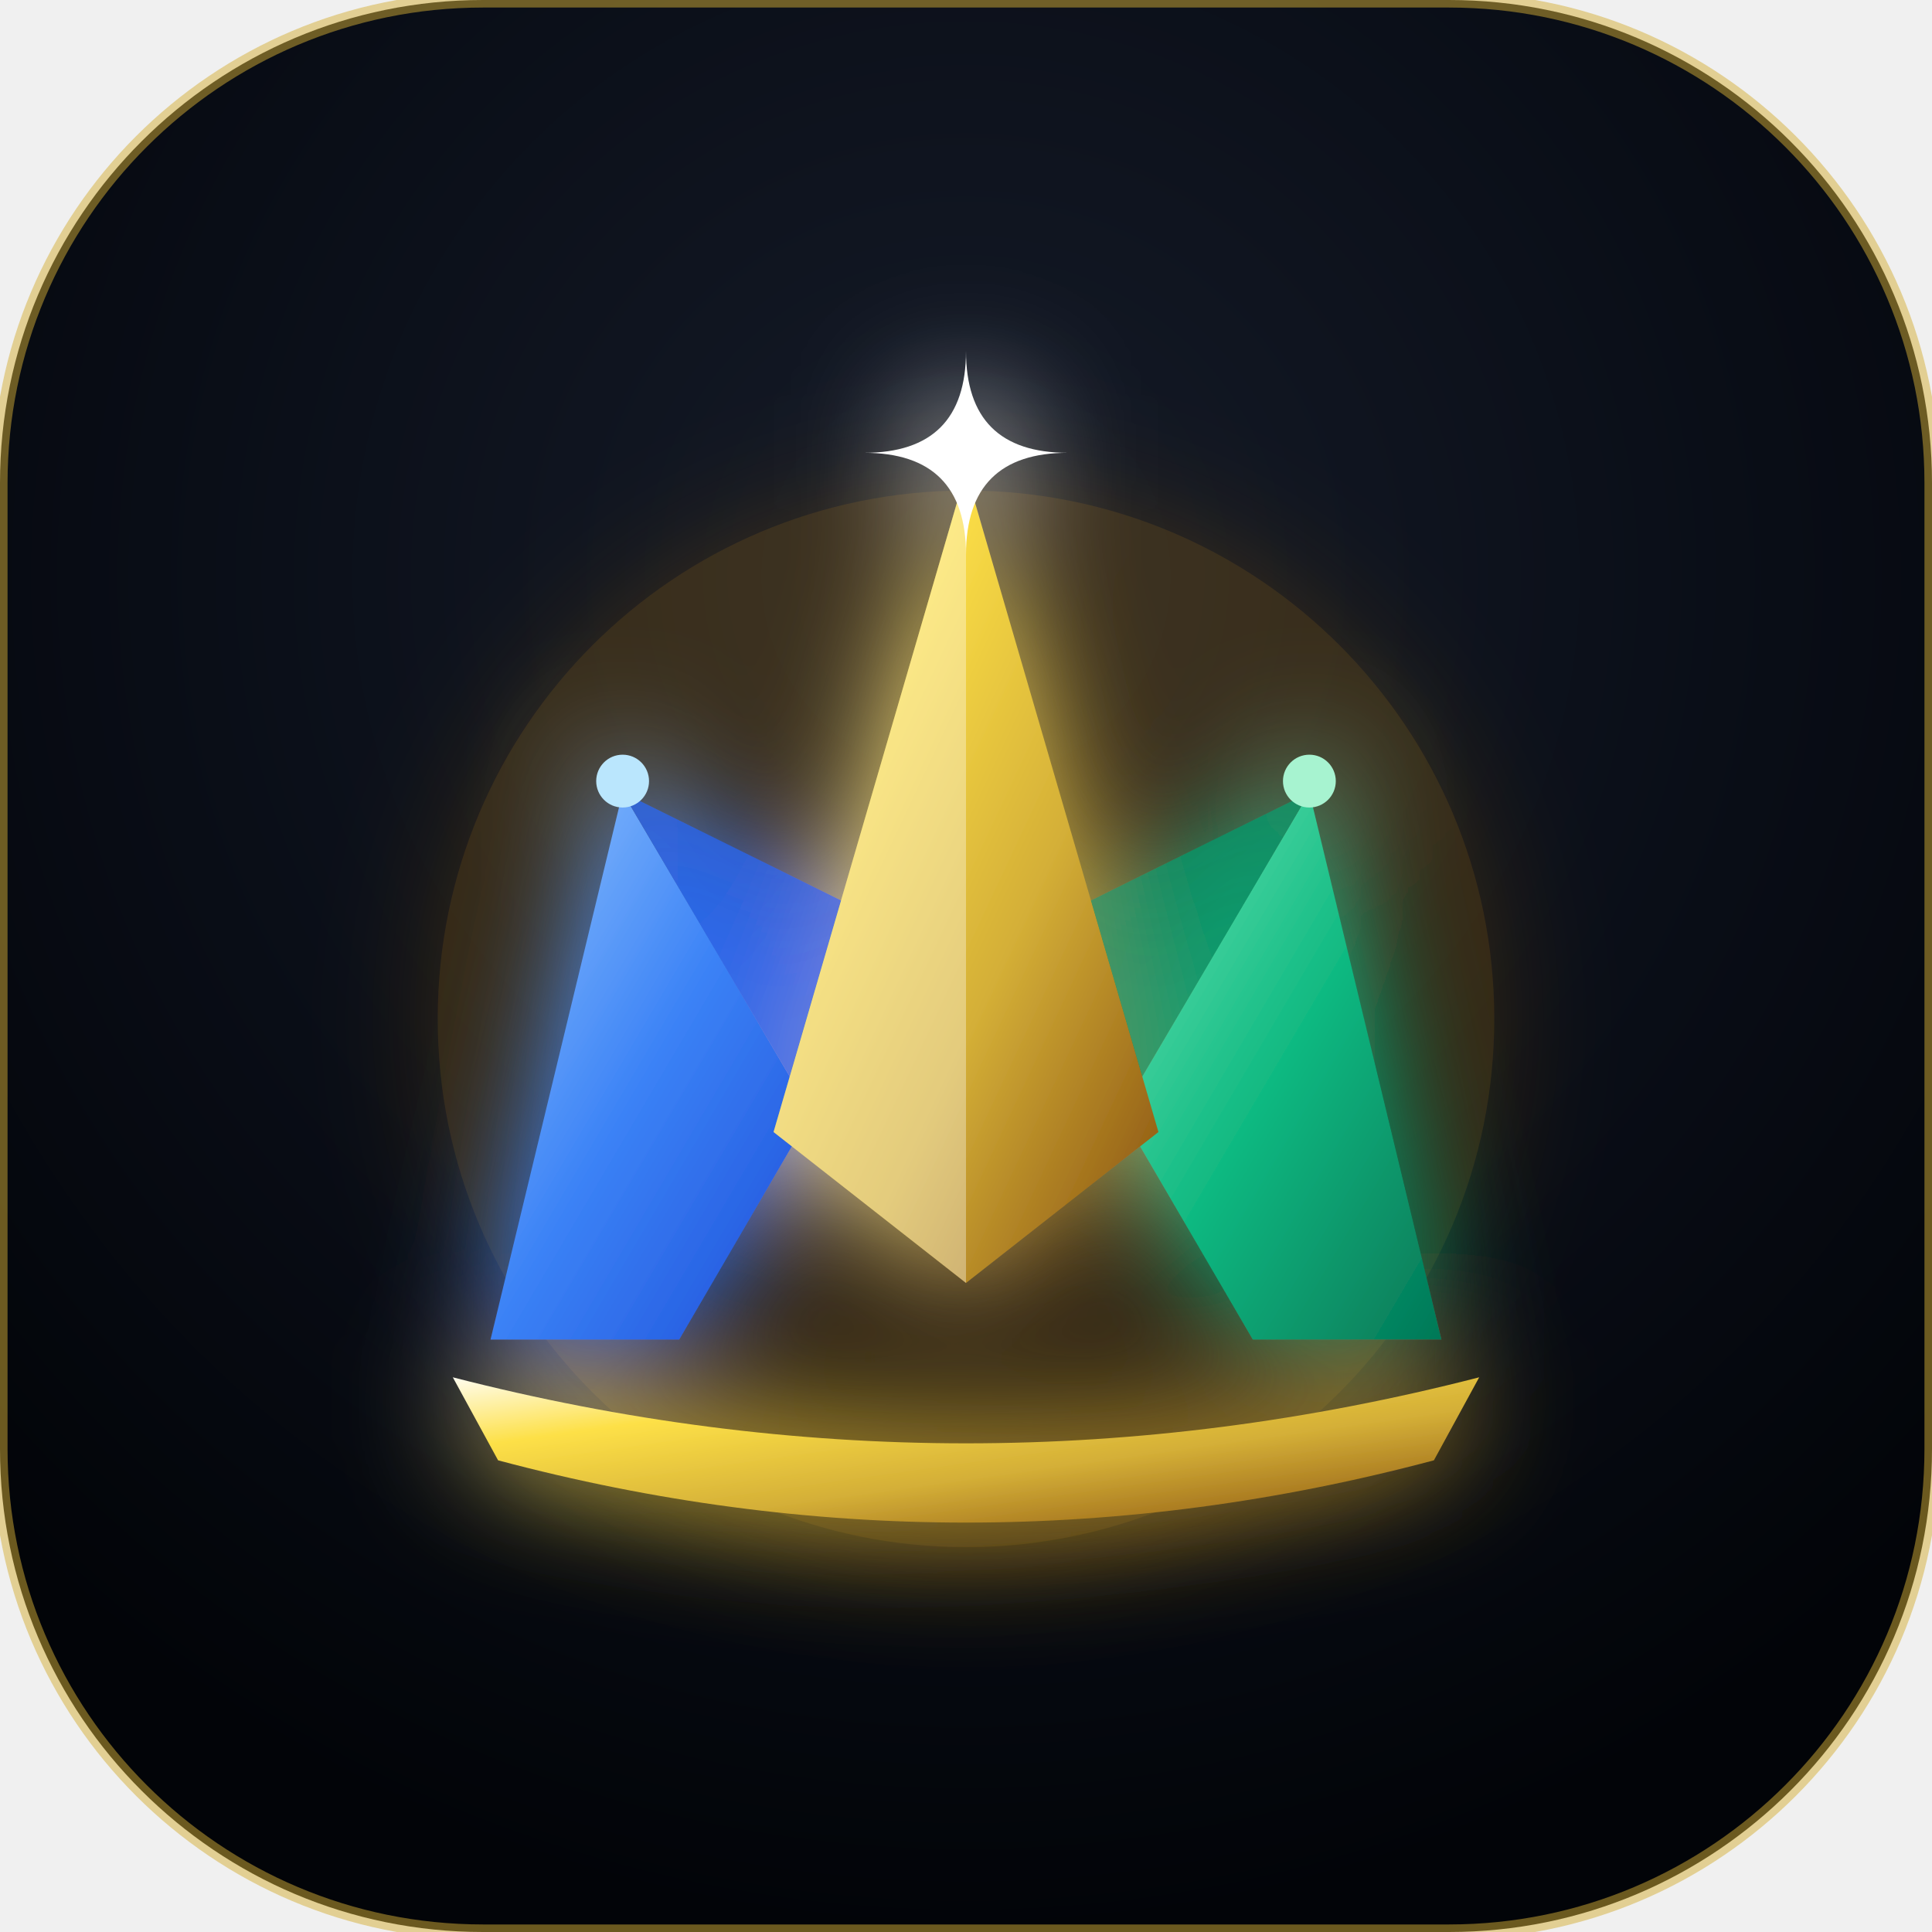
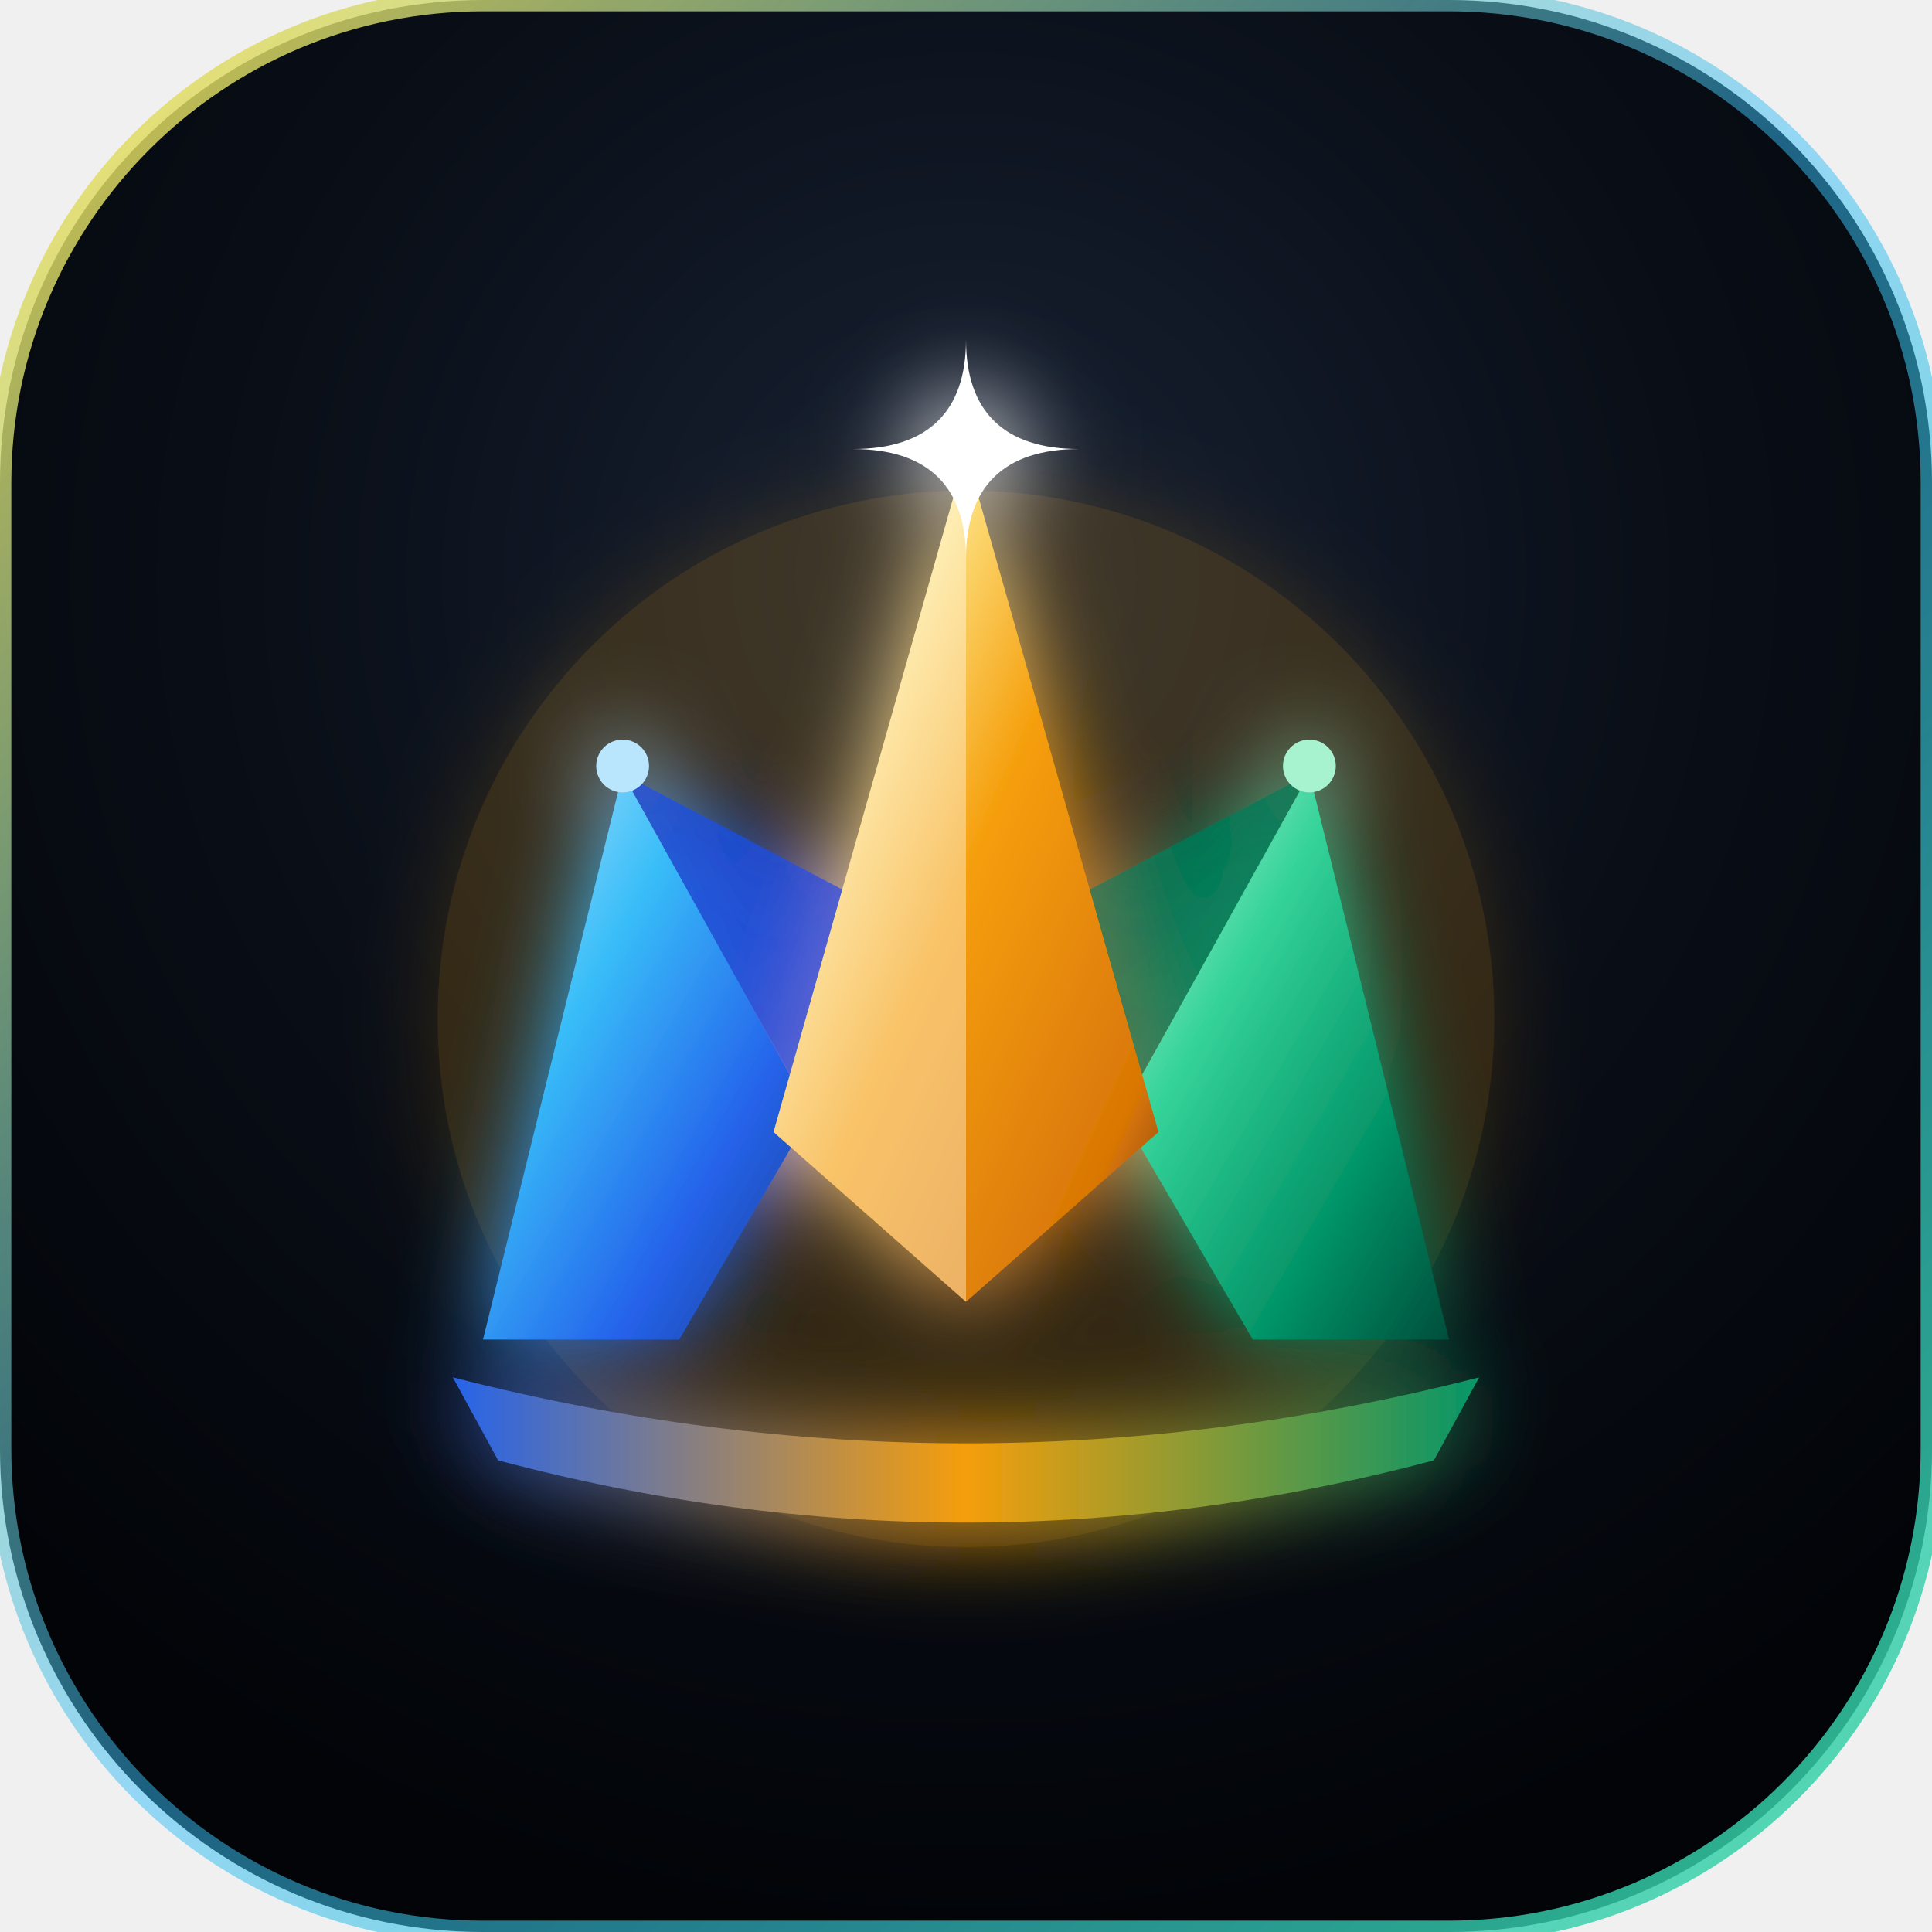
<svg xmlns="http://www.w3.org/2000/svg" viewBox="0 0 512 512" width="512" height="512">
  <defs>
-     <radialGradient id="pwaBg" cx="50%" cy="30%" r="70%">
-       <stop offset="0%" stop-color="#151b28" />
-       <stop offset="60%" stop-color="#090d16" />
+     <radialGradient id="hdBg" cx="50%" cy="30%" r="70%">
+       <stop offset="0%" stop-color="#182234" />
+       <stop offset="50%" stop-color="#0a0f18" />
      <stop offset="100%" stop-color="#020408" />
    </radialGradient>
-     <linearGradient id="goldCrownGrad" x1="0%" y1="0%" x2="100%" y2="100%">
-       <stop offset="0%" stop-color="#FFFDF0" />
-       <stop offset="25%" stop-color="#FDE047" />
-       <stop offset="60%" stop-color="#D4AF37" />
-       <stop offset="100%" stop-color="#854D0E" />
+     <linearGradient id="hdBorder" x1="0%" y1="0%" x2="100%" y2="100%">
+       <stop offset="0%" stop-color="#FDE047" stop-opacity="0.9" />
+       <stop offset="50%" stop-color="#38BDF8" stop-opacity="0.5" />
+       <stop offset="100%" stop-color="#34D399" stop-opacity="0.9" />
+     </linearGradient>
+     <linearGradient id="goldPeak" x1="0%" y1="0%" x2="100%" y2="100%">
+       <stop offset="0%" stop-color="#FFFFFF" />
+       <stop offset="20%" stop-color="#FFF5A5" />
+       <stop offset="50%" stop-color="#F59E0B" />
+       <stop offset="85%" stop-color="#D97706" />
+       <stop offset="100%" stop-color="#78350F" />
    </linearGradient>
    <linearGradient id="blueFacet" x1="0%" y1="0%" x2="100%" y2="100%">
-       <stop offset="0%" stop-color="#93C5FD" />
-       <stop offset="50%" stop-color="#3B82F6" />
-       <stop offset="100%" stop-color="#1D4ED8" />
+       <stop offset="0%" stop-color="#BAE6FD" />
+       <stop offset="35%" stop-color="#38BDF8" />
+       <stop offset="70%" stop-color="#2563EB" />
+       <stop offset="100%" stop-color="#1E3A8A" />
    </linearGradient>
-     <linearGradient id="emeraldFacet" x1="0%" y1="0%" x2="100%" y2="100%">
-       <stop offset="0%" stop-color="#6EE7B7" />
-       <stop offset="50%" stop-color="#10B981" />
-       <stop offset="100%" stop-color="#047857" />
+     <linearGradient id="greenFacet" x1="0%" y1="0%" x2="100%" y2="100%">
+       <stop offset="0%" stop-color="#D1FAE5" />
+       <stop offset="35%" stop-color="#34D399" />
+       <stop offset="70%" stop-color="#059669" />
+       <stop offset="100%" stop-color="#064E3B" />
    </linearGradient>
-     <filter id="goldGlow" x="-20%" y="-20%" width="140%" height="140%">
-       <feGaussianBlur stdDeviation="16" result="blur" />
+     <linearGradient id="baseBar" x1="0%" y1="0%" x2="100%" y2="0%">
+       <stop offset="0%" stop-color="#2563EB" />
+       <stop offset="50%" stop-color="#F59E0B" />
+       <stop offset="100%" stop-color="#059669" />
+     </linearGradient>
+     <filter id="hdGlow" x="-20%" y="-20%" width="140%" height="140%">
+       <feGaussianBlur stdDeviation="12" result="blur" />
      <feComposite in="SourceGraphic" in2="blur" operator="over" />
    </filter>
  </defs>
-   <rect width="512" height="512" rx="128" fill="url(#pwaBg)" stroke="#D4AF37" stroke-width="4" stroke-opacity="0.5" />
-   <circle cx="256" cy="270" r="140" fill="#F59E0B" opacity="0.18" filter="url(#goldGlow)" />
-   <g filter="url(#goldGlow)" transform="translate(0, 15)">
-     <path d="M120 350 Q 256 385 392 350 L380 372 Q 256 405 132 372 Z" fill="url(#goldCrownGrad)" />
-     <polygon points="130,340 165,195 215,280 180,340" fill="url(#blueFacet)" />
-     <polygon points="165,195 256,240 215,280" fill="#2563EB" opacity="0.8" />
-     <polygon points="382,340 347,195 297,280 332,340" fill="url(#emeraldFacet)" />
-     <polygon points="347,195 297,280 256,240" fill="#059669" opacity="0.8" />
-     <polygon points="256,110 205,285 256,325 307,285" fill="url(#goldCrownGrad)" />
-     <polygon points="256,110 256,325 205,285" fill="#FFFFFF" opacity="0.35" />
-     <path d="M256 78 C256 96 247 105 229 105 C247 105 256 114 256 132 C256 114 265 105 283 105 C265 105 256 96 256 78 Z" fill="#FFFFFF" />
-     <circle cx="165" cy="192" r="7" fill="#BAE6FD" />
-     <circle cx="347" cy="192" r="7" fill="#A7F3D0" />
+   <rect width="512" height="512" rx="128" fill="url(#hdBg)" stroke="url(#hdBorder)" stroke-width="6" />
+   <circle cx="256" cy="270" r="140" fill="#F59E0B" opacity="0.18" filter="url(#hdGlow)" />
+   <g filter="url(#hdGlow)" transform="translate(0, 15)">
+     <path d="M120 350 Q 256 385 392 350 L380 372 Q 256 405 132 372 Z" fill="url(#baseBar)" />
+     <polygon points="128,340 165,190 215,280 180,340" fill="url(#blueFacet)" />
+     <polygon points="165,190 256,238 215,280" fill="#1D4ED8" opacity="0.85" />
+     <polygon points="384,340 347,190 297,280 332,340" fill="url(#greenFacet)" />
+     <polygon points="347,190 297,280 256,238" fill="#047857" opacity="0.85" />
+     <polygon points="256,105 205,285 256,330 307,285" fill="url(#goldPeak)" />
+     <polygon points="256,105 256,330 205,285" fill="#FFFFFF" opacity="0.38" />
+     <path d="M256 75 C256 94 246 104 226 104 C246 104 256 114 256 133 C256 114 266 104 286 104 C266 104 256 94 256 75 Z" fill="#FFFFFF" />
+     <circle cx="165" cy="188" r="7" fill="#BAE6FD" />
+     <circle cx="347" cy="188" r="7" fill="#A7F3D0" />
  </g>
</svg>
